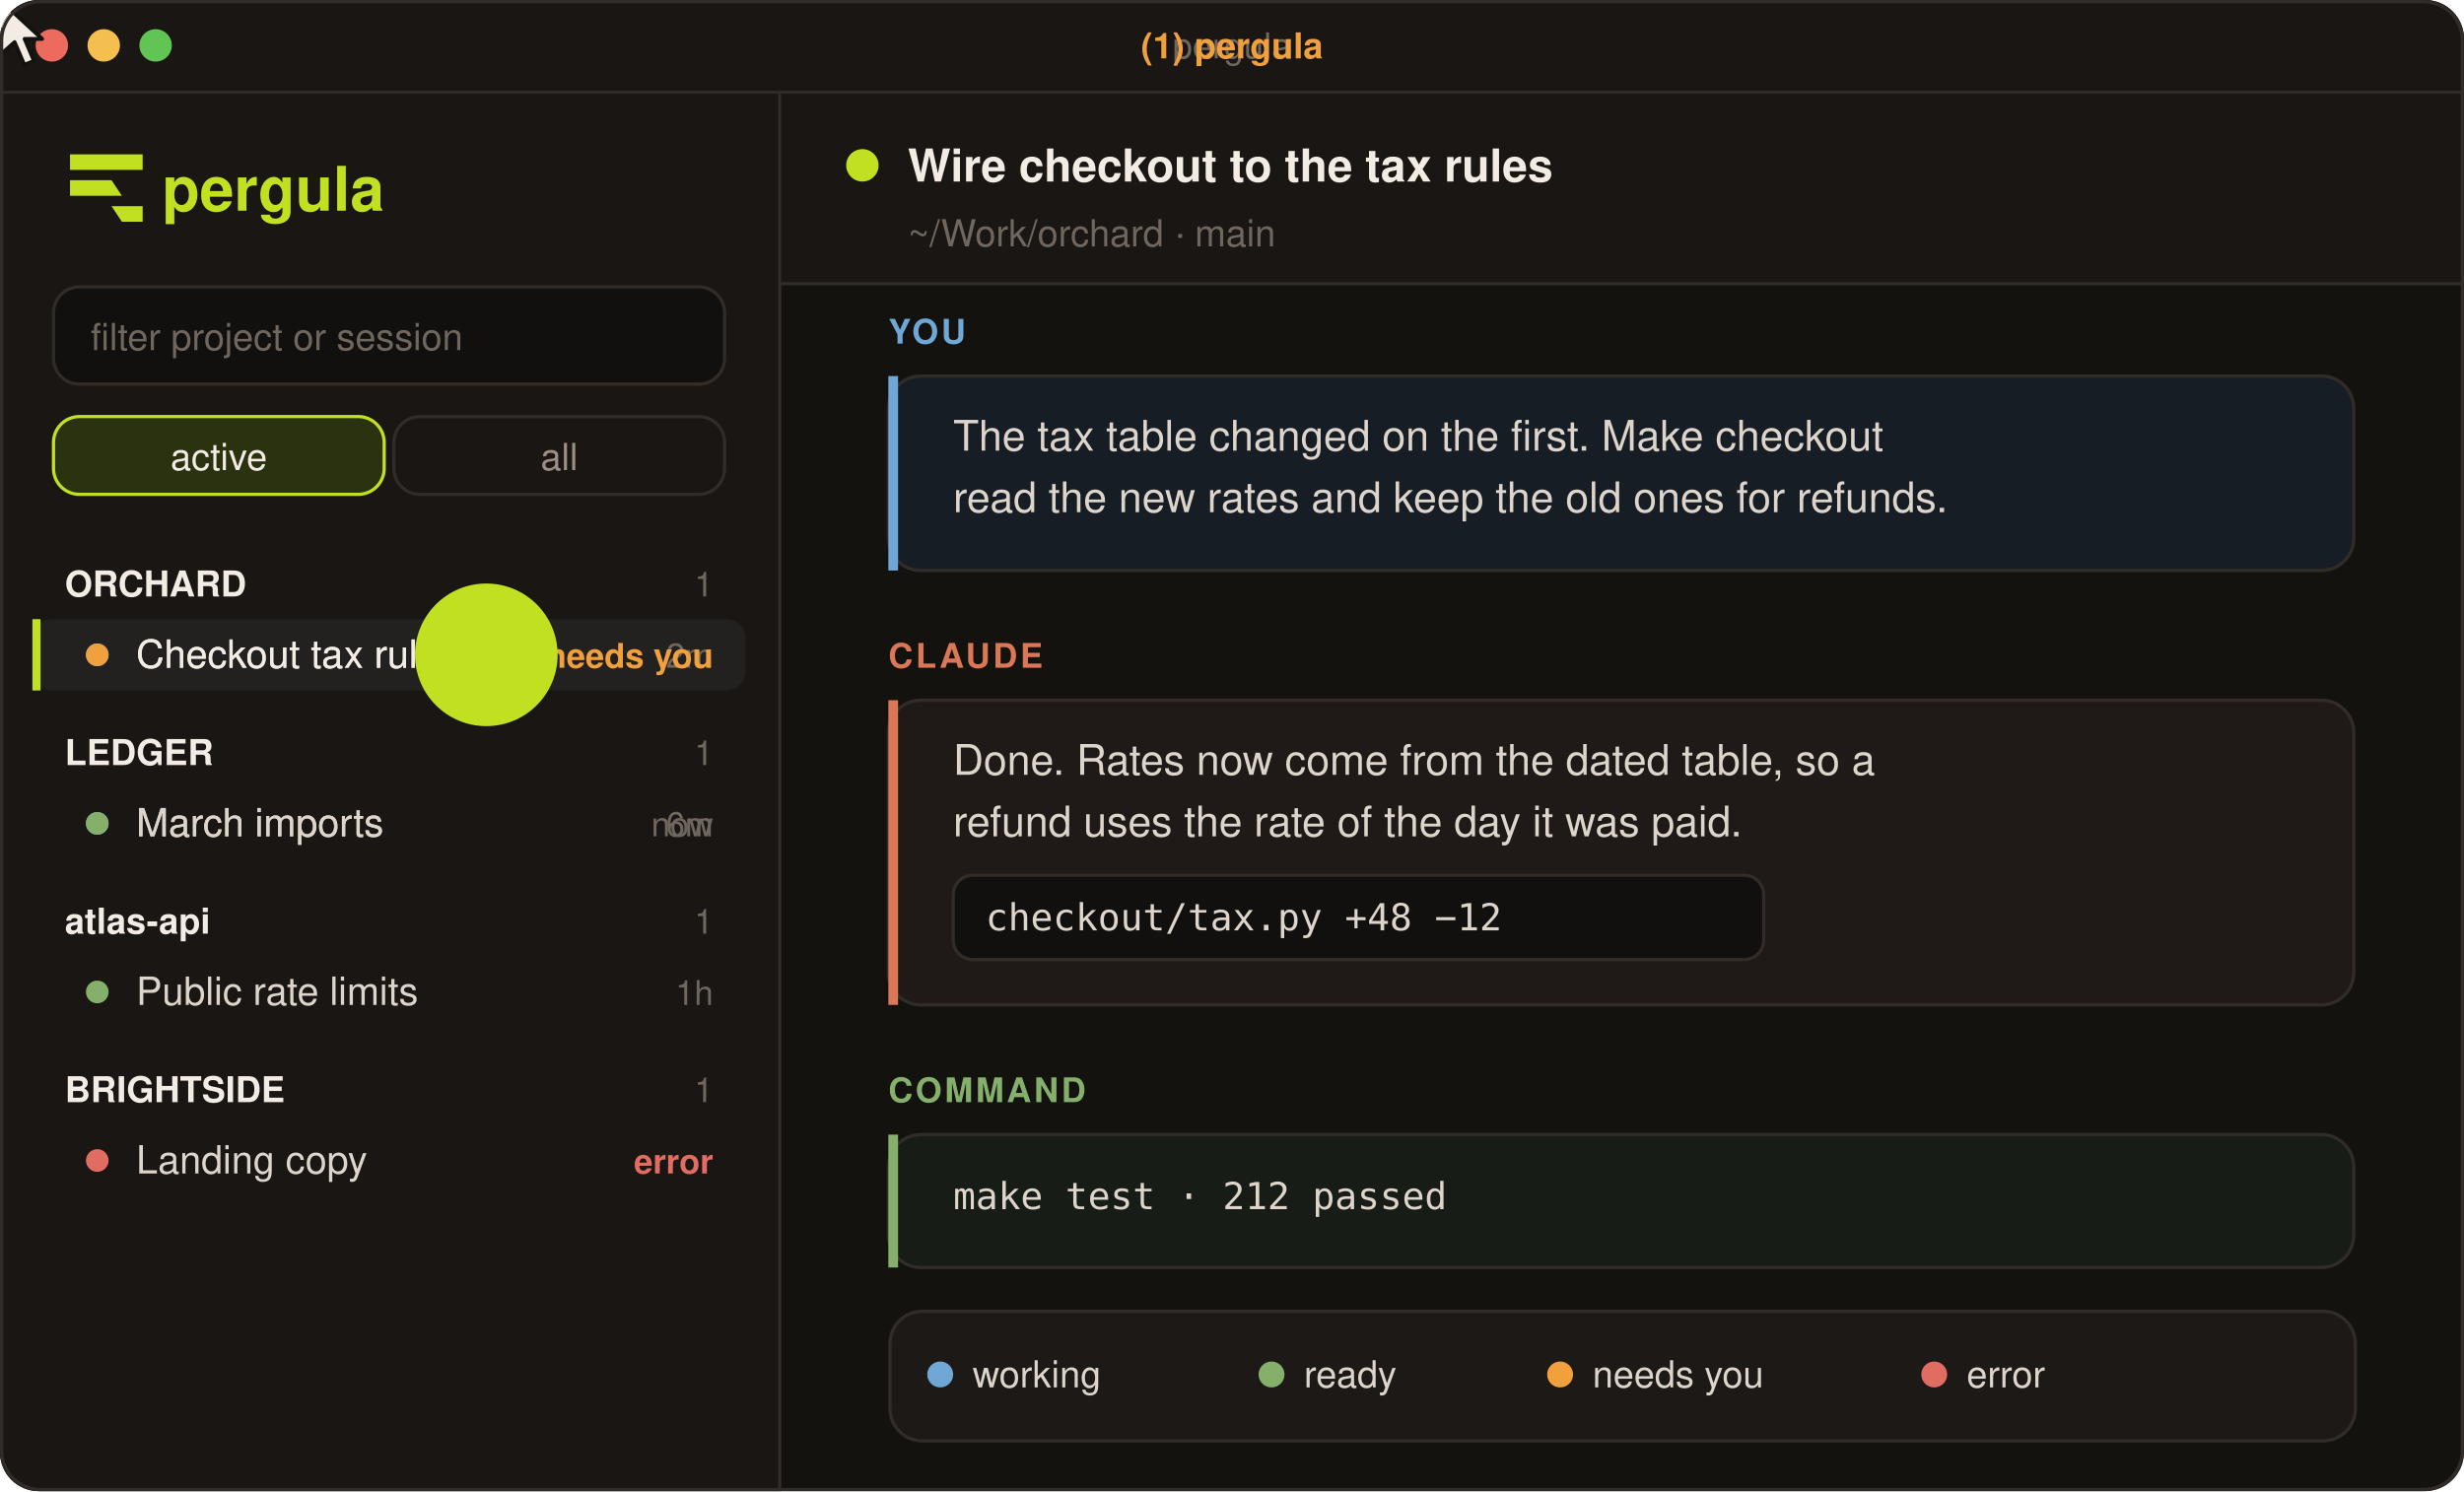
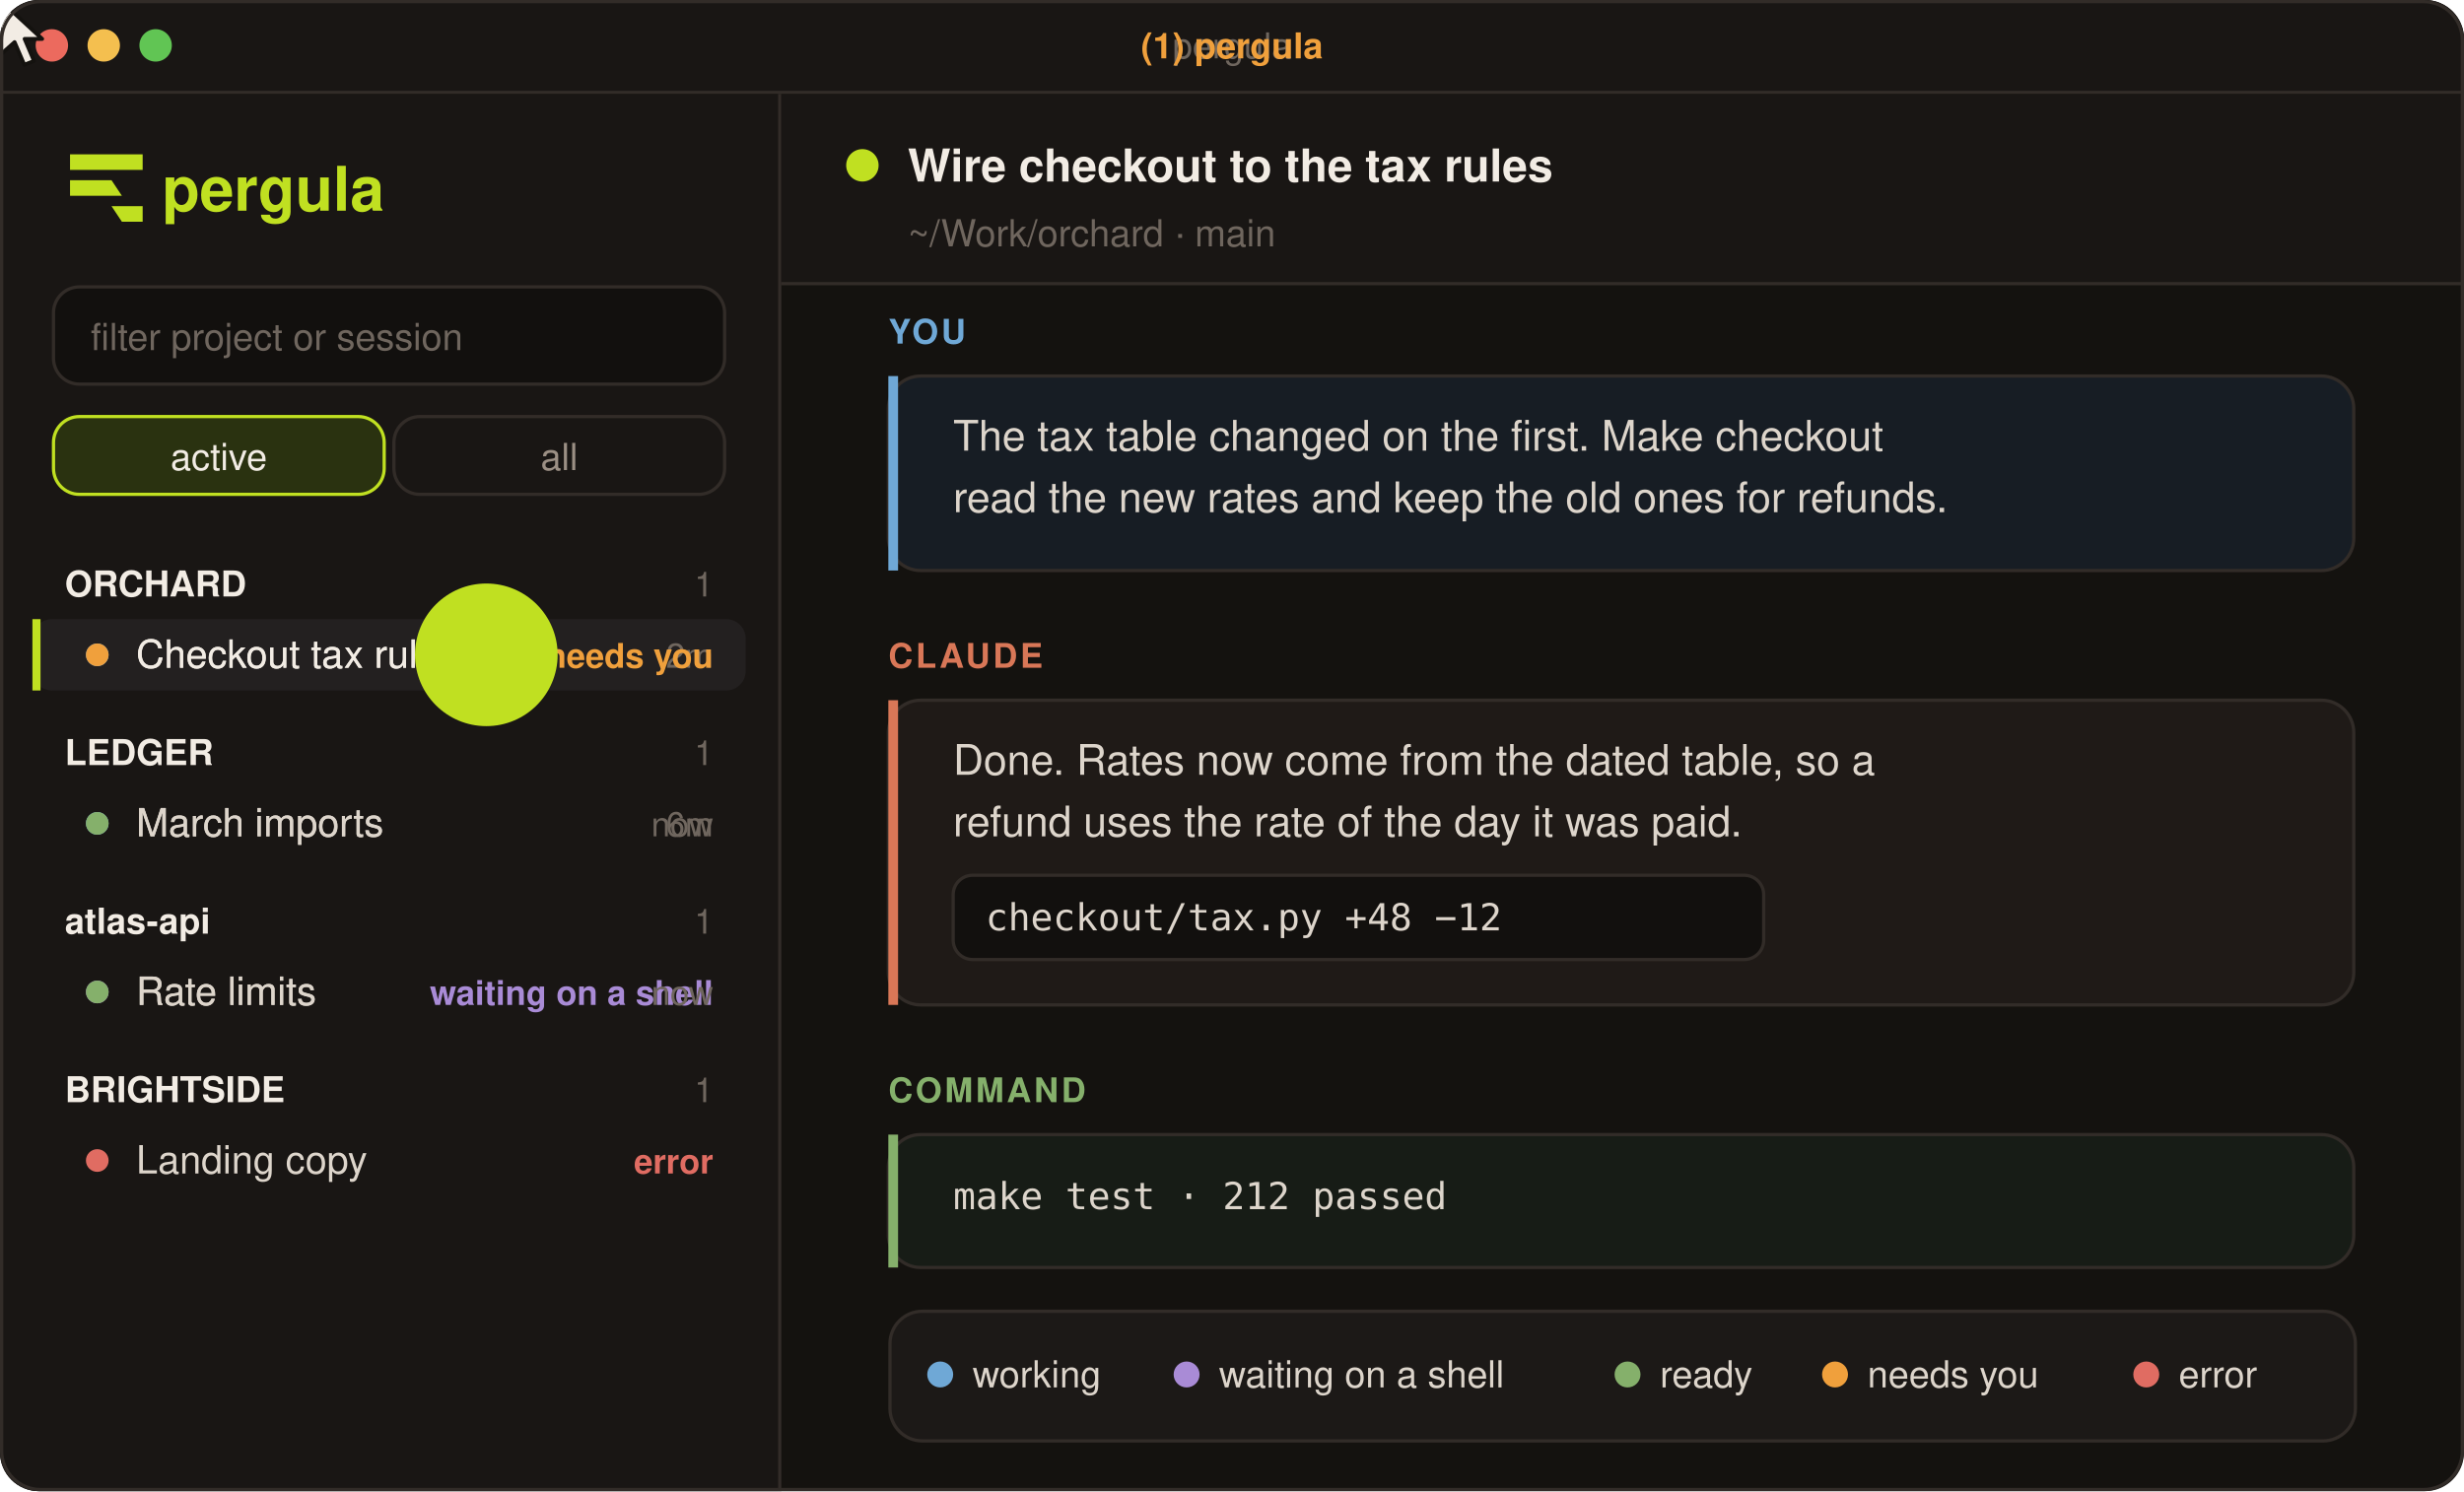
<svg xmlns="http://www.w3.org/2000/svg" viewBox="0 0 760 460" width="760" height="460" role="img" aria-labelledby="title desc">
  <style>
    text { font-family: -apple-system, BlinkMacSystemFont, "Segoe UI", Helvetica, Arial, sans-serif; }
    .mono { font-family: ui-monospace, SFMono-Regular, Menlo, Consolas, monospace; }
    .ripple { transform-box: fill-box; transform-origin: center; }

    .w1 { animation: w1 10s step-end infinite; }
    .n1 { animation: n1 10s step-end infinite; }
    .w2 { animation: w2 10s step-end infinite; }
    .r2 { animation: r2 10s step-end infinite; }
    .t0 { animation: t0 10s step-end infinite; }
    .t1 { animation: t1 10s step-end infinite; }
+     .s3 { animation: s3 10s step-end infinite; }
+     .r3 { animation: r3 10s step-end infinite; }
    .cursor { animation: cur 10s ease-in-out infinite; }
    .rp { animation: rp 10s ease-out infinite; }
    @keyframes w1 { 0% { opacity: 1; } 22% { opacity: 0; } 72% { opacity: 1; } }
    @keyframes n1 { 0% { opacity: 0; } 22% { opacity: 1; } 72% { opacity: 0; } }
    @keyframes w2 { 0% { opacity: 1; } 44% { opacity: 0; } 96% { opacity: 1; } }
    @keyframes r2 { 0% { opacity: 0; } 44% { opacity: 1; } 96% { opacity: 0; } }
    @keyframes t0 { 0% { opacity: 1; } 22% { opacity: 0; } 72% { opacity: 1; } }
    @keyframes t1 { 0% { opacity: 0; } 22% { opacity: 1; } 72% { opacity: 0; } }
+     @keyframes s3 { 0% { opacity: 1; } 60% { opacity: 0; } 96% { opacity: 1; } }
+     @keyframes r3 { 0% { opacity: 0; } 60% { opacity: 1; } 96% { opacity: 0; } }
    @keyframes cur { 0%, 52% { opacity: 0; transform: translate(560px, 330px); } 55% { opacity: 1; transform: translate(560px, 330px); } 68%, 71% { opacity: 1; transform: translate(150px, 168px); } 70% { transform: translate(150px, 168px) scale(.9); } 82% { opacity: 1; transform: translate(150px, 168px); } 86%, 100% { opacity: 0; transform: translate(150px, 168px); } }
    @keyframes rp { 0%, 70% { opacity: 0; transform: scale(.2); } 71% { opacity: .55; transform: scale(.4); } 78%, 100% { opacity: 0; transform: scale(1.6); } }
    /* Without motion, the frame that shows the feature. */
    @media (prefers-reduced-motion: reduce) {
-       .w1, .n1, .w2, .r2, .t0, .t1, .cursor, .rp { animation: none; }
-       .w1, .r2, .t0, .cursor, .rp { opacity: 0; }
+       .w1, .n1, .w2, .r2, .t0, .t1, .s3, .r3, .cursor, .rp { animation: none; }
+       .w1, .r2, .t0, .r3, .cursor, .rp { opacity: 0; }
    }
  </style>
  <defs>
    <clipPath id="window">
      <rect width="760" height="460" rx="12" />
    </clipPath>
    <clipPath id="rail">
      <rect x="0" y="28" width="240" height="432" />
    </clipPath>
    <clipPath id="pane">
      <rect x="241" y="29" width="519" height="431" />
    </clipPath>
  </defs>
  <g clip-path="url(#window)">
    <rect width="760" height="460" fill="#14120f" />
    <rect width="760" height="28" fill="#191614" />
    <circle cx="16" cy="14" r="5" fill="#ec6a5e" />
    <circle cx="32" cy="14" r="5" fill="#f4bf4f" />
    <circle cx="48" cy="14" r="5" fill="#61c554" />
    <g class="t0">
      <text x="380" y="18" font-size="11" fill="#6f665e" text-anchor="middle">pergula</text>
    </g>
    <g class="t1">
      <text x="380" y="18" font-size="11" fill="#f0a03c" font-weight="600" text-anchor="middle">(1) pergula</text>
    </g>
    <line x1="0" y1="28.5" x2="760" y2="28.5" stroke="#322c28" />
    <rect x="0" y="29" width="240" height="431" fill="#191614" />
    <line x1="240.5" y1="29" x2="240.5" y2="460" stroke="#322c28" />
    <g transform="translate(20 46) scale(.05)" fill="#c0e021">
      <path d="M32 32 L480 32 L480 128 L32 128 Z" />
      <path d="M32 192 L288 192 L352 288 L32 288 Z" />
      <path d="M288 352 L480 352 L480 448 L352 448 Z" />
    </g>
    <text x="50" y="65" font-size="19" fill="#c0e021" font-weight="600">pergula</text>
    <rect x="16.5" y="88.5" width="207" height="30" rx="8" fill="#12100e" stroke="#322c28" />
    <text x="28" y="108" font-size="11.5" fill="#6f665e">filter project or session</text>
    <rect x="16.5" y="128.5" width="102" height="24" rx="8" fill="#2a3210" stroke="#c0e021" />
    <text x="67.5" y="145" font-size="11.5" fill="#f2ece4" text-anchor="middle">active</text>
    <rect x="121.5" y="128.5" width="102" height="24" rx="8" fill="none" stroke="#322c28" />
    <text x="172.5" y="145" font-size="11.5" fill="#9b8f84" text-anchor="middle">all</text>
    <text x="20" y="184" font-size="11" fill="#f2ece4" font-weight="700">ORCHARD</text>
    <text x="220" y="184" font-size="10.5" fill="#6f665e" text-anchor="end">1</text>
    <rect x="10" y="191" width="220" height="22" rx="6" fill="#232020" />
    <rect x="10" y="191" width="2.5" height="22" fill="#c0e021" />
    <g class="w1">
      <circle cx="30" cy="202" r="3.5" fill="#6fa8d6" />
      <text x="42" y="206" font-size="12" fill="#f2ece4">Checkout tax rules</text>
      <text x="220" y="206" font-size="10.5" fill="#6f665e" text-anchor="end">2m</text>
    </g>
    <g class="n1">
      <circle cx="30" cy="202" r="3.5" fill="#f0a03c" />
      <text x="42" y="206" font-size="12" fill="#f2ece4">Checkout tax rules</text>
      <text x="220" y="206" font-size="10.5" fill="#f0a03c" font-weight="600" text-anchor="end">needs you</text>
    </g>
    <text x="20" y="236" font-size="11" fill="#f2ece4" font-weight="700">LEDGER</text>
    <text x="220" y="236" font-size="10.5" fill="#6f665e" text-anchor="end">1</text>
    <g class="w2">
      <circle cx="30" cy="254" r="3.5" fill="#6fa8d6" />
      <text x="42" y="258" font-size="12" fill="#ddd5cb">March imports</text>
      <text x="220" y="258" font-size="10.5" fill="#6f665e" text-anchor="end">6m</text>
    </g>
    <g class="r2">
      <circle cx="30" cy="254" r="3.5" fill="#85b06b" />
      <text x="42" y="258" font-size="12" fill="#ddd5cb">March imports</text>
      <text x="220" y="258" font-size="10.5" fill="#6f665e" text-anchor="end">now</text>
    </g>
    <text x="20" y="288" font-size="11" fill="#f2ece4" font-weight="700">atlas-api</text>
    <text x="220" y="288" font-size="10.5" fill="#6f665e" text-anchor="end">1</text>
-     <circle cx="30" cy="306" r="3.5" fill="#85b06b" />
-     <text x="42" y="310" font-size="12" fill="#ddd5cb">Public rate limits</text>
-     <text x="220" y="310" font-size="10.5" fill="#6f665e" text-anchor="end">1h</text>
+     <g class="s3">
+       <circle cx="30" cy="306" r="3.5" fill="#a98bd6" />
+       <text x="42" y="310" font-size="12" fill="#ddd5cb">Rate limits</text>
+       <text x="220" y="310" font-size="10.5" fill="#a98bd6" font-weight="600" text-anchor="end">waiting on a shell</text>
+     </g>
+     <g class="r3">
+       <circle cx="30" cy="306" r="3.5" fill="#85b06b" />
+       <text x="42" y="310" font-size="12" fill="#ddd5cb">Rate limits</text>
+       <text x="220" y="310" font-size="10.5" fill="#6f665e" text-anchor="end">now</text>
+     </g>
    <text x="20" y="340" font-size="11" fill="#f2ece4" font-weight="700">BRIGHTSIDE</text>
    <text x="220" y="340" font-size="10.5" fill="#6f665e" text-anchor="end">1</text>
    <circle cx="30" cy="358" r="3.5" fill="#e06c62" />
    <text x="42" y="362" font-size="12" fill="#ddd5cb">Landing copy</text>
    <text x="220" y="362" font-size="10.5" fill="#e06c62" font-weight="600" text-anchor="end">error</text>
    <rect x="241" y="29" width="519" height="58" fill="#191614" />
    <line x1="241" y1="87.5" x2="760" y2="87.5" stroke="#322c28" />
    <circle cx="266" cy="51" r="5" fill="#c0e021" />
    <text x="280" y="56" font-size="14" fill="#f2ece4" font-weight="600">Wire checkout to the tax rules</text>
    <text x="280" y="76" font-size="11.5" fill="#6f665e">~/Work/orchard · main</text>
    <text x="274" y="106" font-size="10.5" fill="#6fa8d6" font-weight="700" letter-spacing=".08em">YOU</text>
    <rect x="274" y="116" width="452" height="60" rx="10" fill="#171d24" stroke="#322c28" />
    <rect x="274" y="116" width="3" height="60" fill="#6fa8d6" />
    <text x="294" y="139" font-size="13" fill="#ddd5cb">The tax table changed on the first. Make checkout</text>
    <text x="294" y="158" font-size="13" fill="#ddd5cb">read the new rates and keep the old ones for refunds.</text>
    <text x="274" y="206" font-size="10.5" fill="#d97757" font-weight="700" letter-spacing=".08em">CLAUDE</text>
    <rect x="274" y="216" width="452" height="94" rx="10" fill="#1f1a17" stroke="#322c28" />
    <rect x="274" y="216" width="3" height="94" fill="#d97757" />
    <text x="294" y="239" font-size="13" fill="#ddd5cb">Done. Rates now come from the dated table, so a</text>
    <text x="294" y="258" font-size="13" fill="#ddd5cb">refund uses the rate of the day it was paid.</text>
    <rect x="294" y="270" width="250" height="26" rx="6" fill="#12100e" stroke="#322c28" />
    <text x="304" y="287" font-size="11.5" fill="#ddd5cb" class="mono">checkout/tax.py  +48 −12</text>
    <text x="274" y="340" font-size="10.5" fill="#85b06b" font-weight="700" letter-spacing=".08em">COMMAND</text>
    <rect x="274" y="350" width="452" height="41" rx="10" fill="#171c16" stroke="#322c28" />
    <rect x="274" y="350" width="3" height="41" fill="#85b06b" />
    <text x="294" y="373" font-size="11.5" fill="#ddd5cb" class="mono">make test  ·  212 passed</text>
    <rect x="274.5" y="404.5" width="452" height="40" rx="10" fill="#1c1917" stroke="#322c28" />
    <circle cx="290" cy="424" r="4" fill="#6fa8d6" />
    <text x="300" y="428" font-size="11.5" fill="#ddd5cb">working</text>
-     <circle cx="392.2" cy="424" r="4" fill="#85b06b" />
-     <text x="402.2" y="428" font-size="11.5" fill="#ddd5cb">ready</text>
-     <circle cx="481.2" cy="424" r="4" fill="#f0a03c" />
-     <text x="491.2" y="428" font-size="11.5" fill="#ddd5cb">needs you</text>
-     <circle cx="596.6" cy="424" r="4" fill="#e06c62" />
-     <text x="606.6" y="428" font-size="11.5" fill="#ddd5cb">error</text>
+     <circle cx="366" cy="424" r="4" fill="#a98bd6" />
+     <text x="376" y="428" font-size="11.5" fill="#ddd5cb">waiting on a shell</text>
+     <circle cx="502" cy="424" r="4" fill="#85b06b" />
+     <text x="512" y="428" font-size="11.5" fill="#ddd5cb">ready</text>
+     <circle cx="566" cy="424" r="4" fill="#f0a03c" />
+     <text x="576" y="428" font-size="11.5" fill="#ddd5cb">needs you</text>
+     <circle cx="662" cy="424" r="4" fill="#e06c62" />
+     <text x="672" y="428" font-size="11.5" fill="#ddd5cb">error</text>
    <circle class="ripple rp" cx="150" cy="202" r="22" fill="#c0e021" />
    <g class="cursor">
      <path d="M0 0 L0 17 L4.5 13 L7.5 20 L10.5 18.8 L7.6 12 L13 12 Z" fill="#f2ece4" stroke="#14120f" stroke-width="1.2" stroke-linejoin="round" />
    </g>
  </g>
  <rect x=".5" y=".5" width="759" height="459" rx="12" fill="none" stroke="#322c28" />
</svg>
